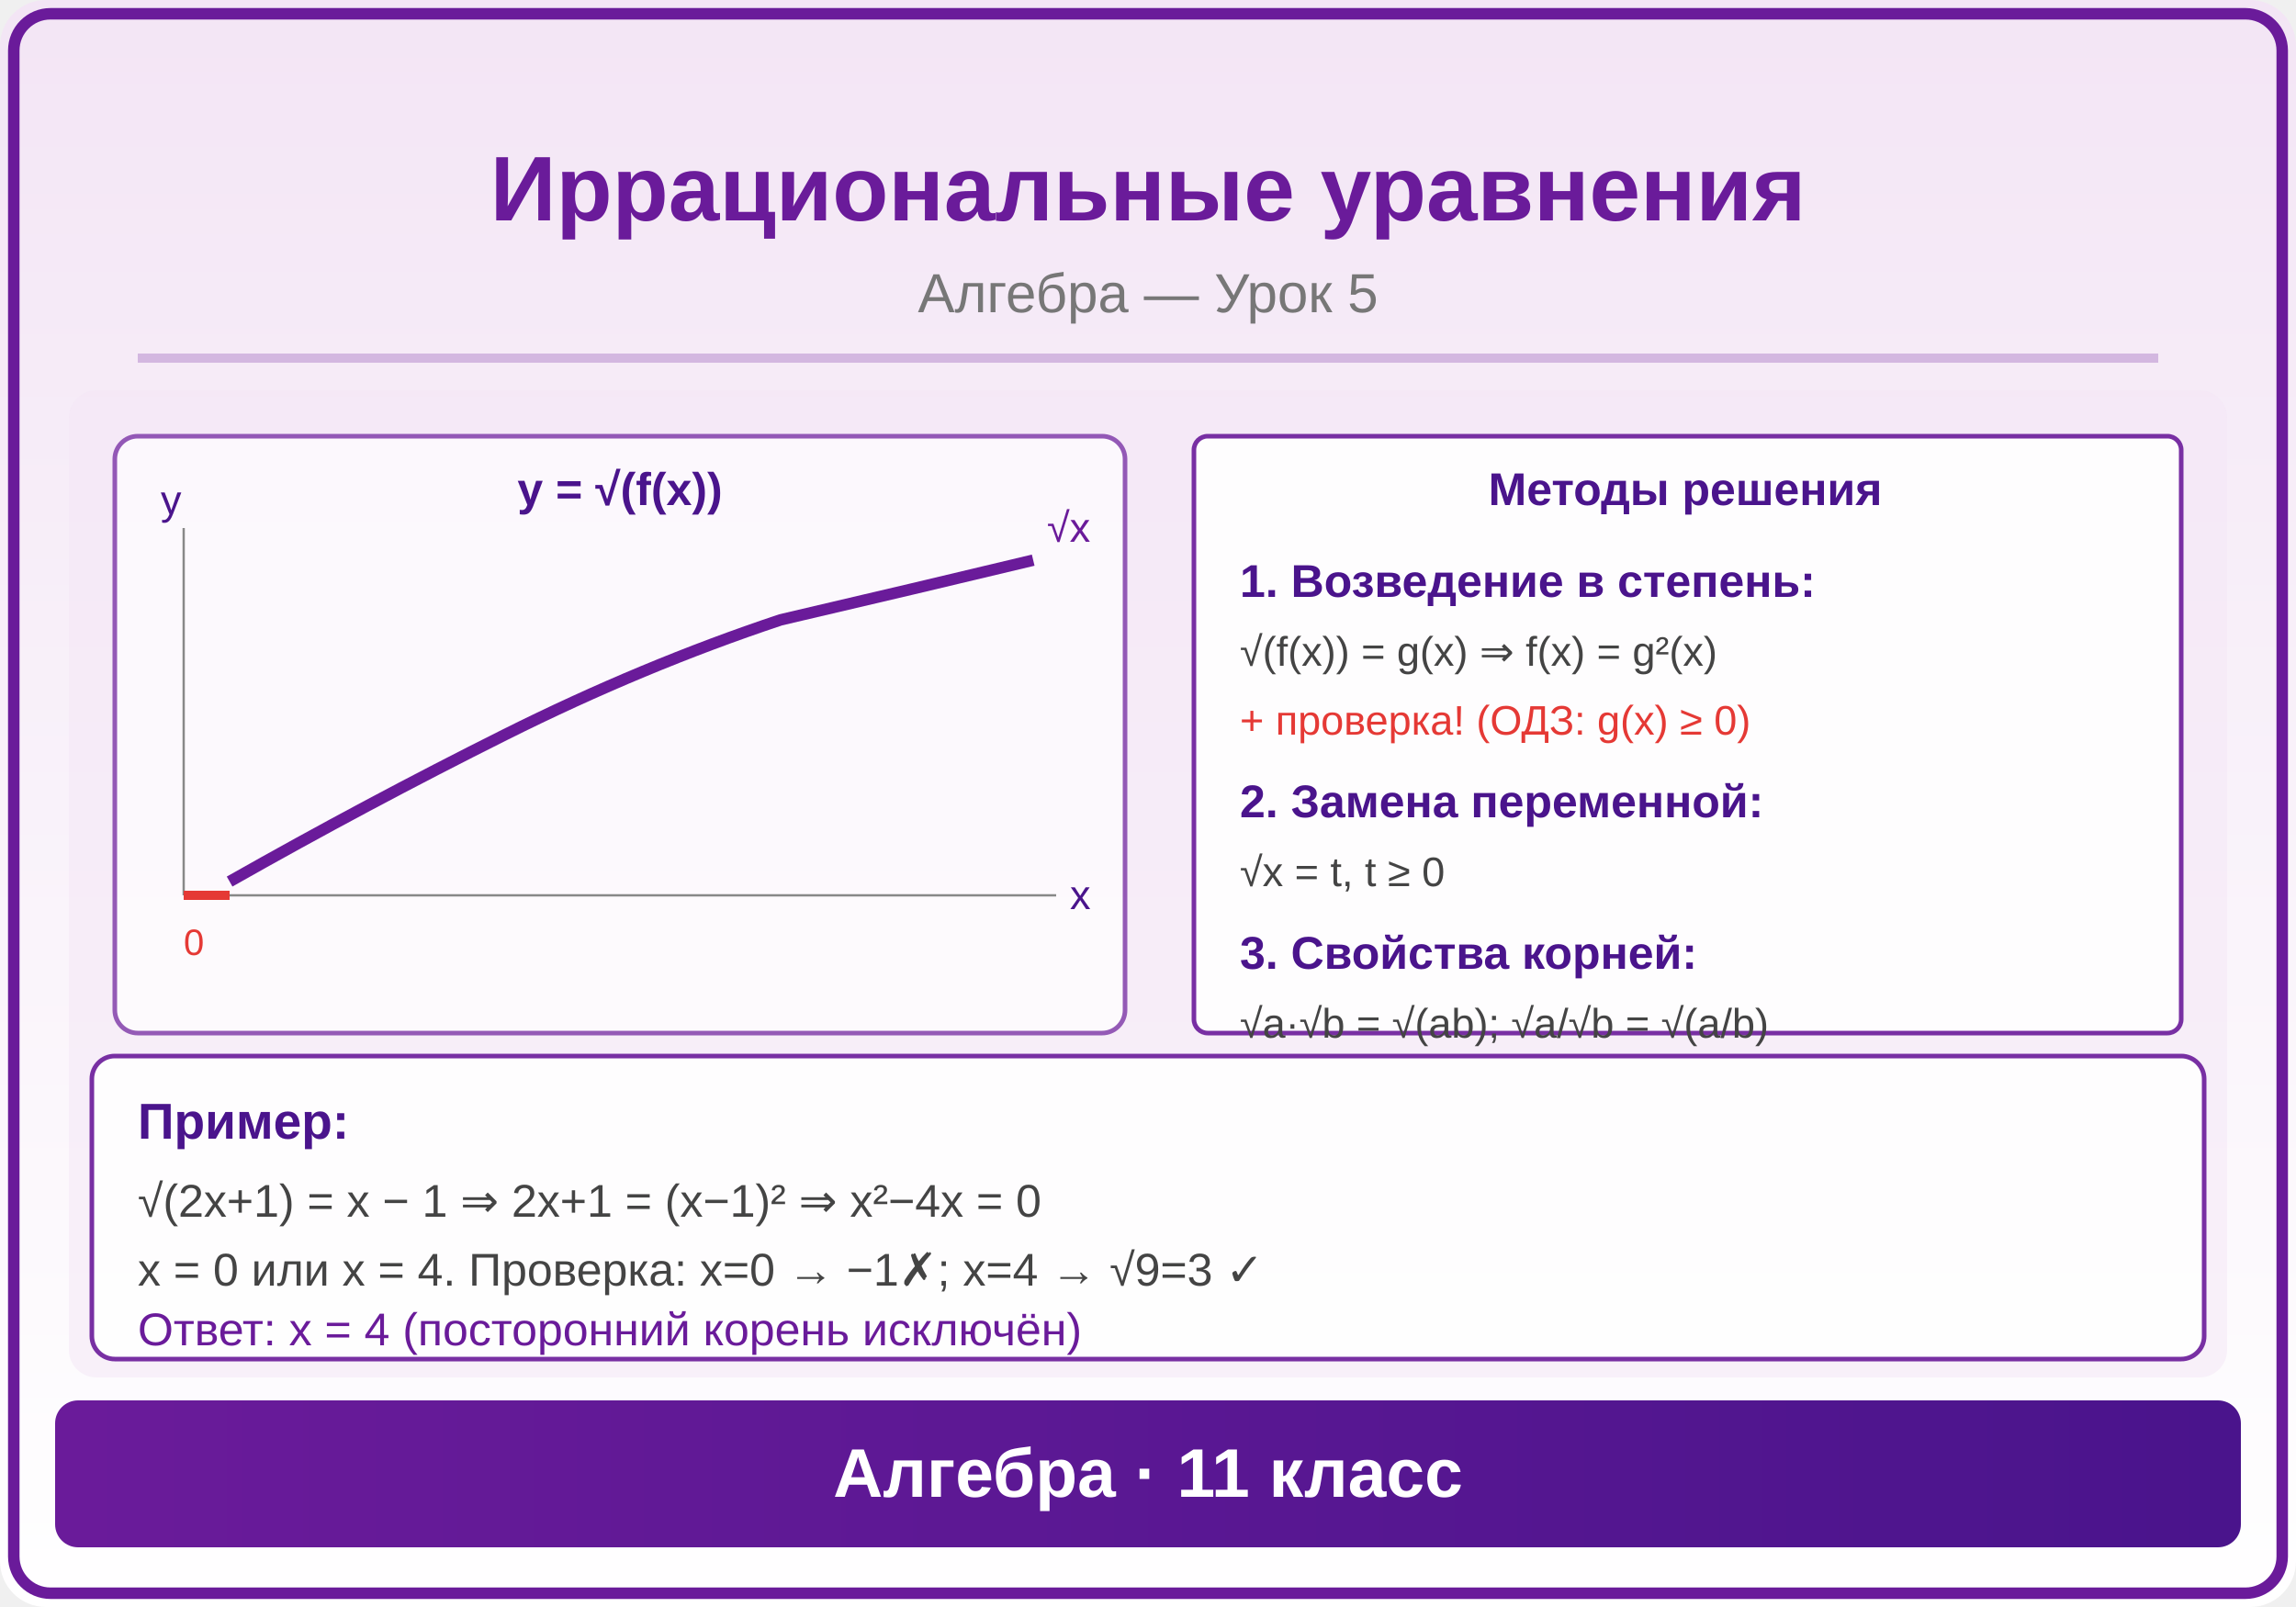
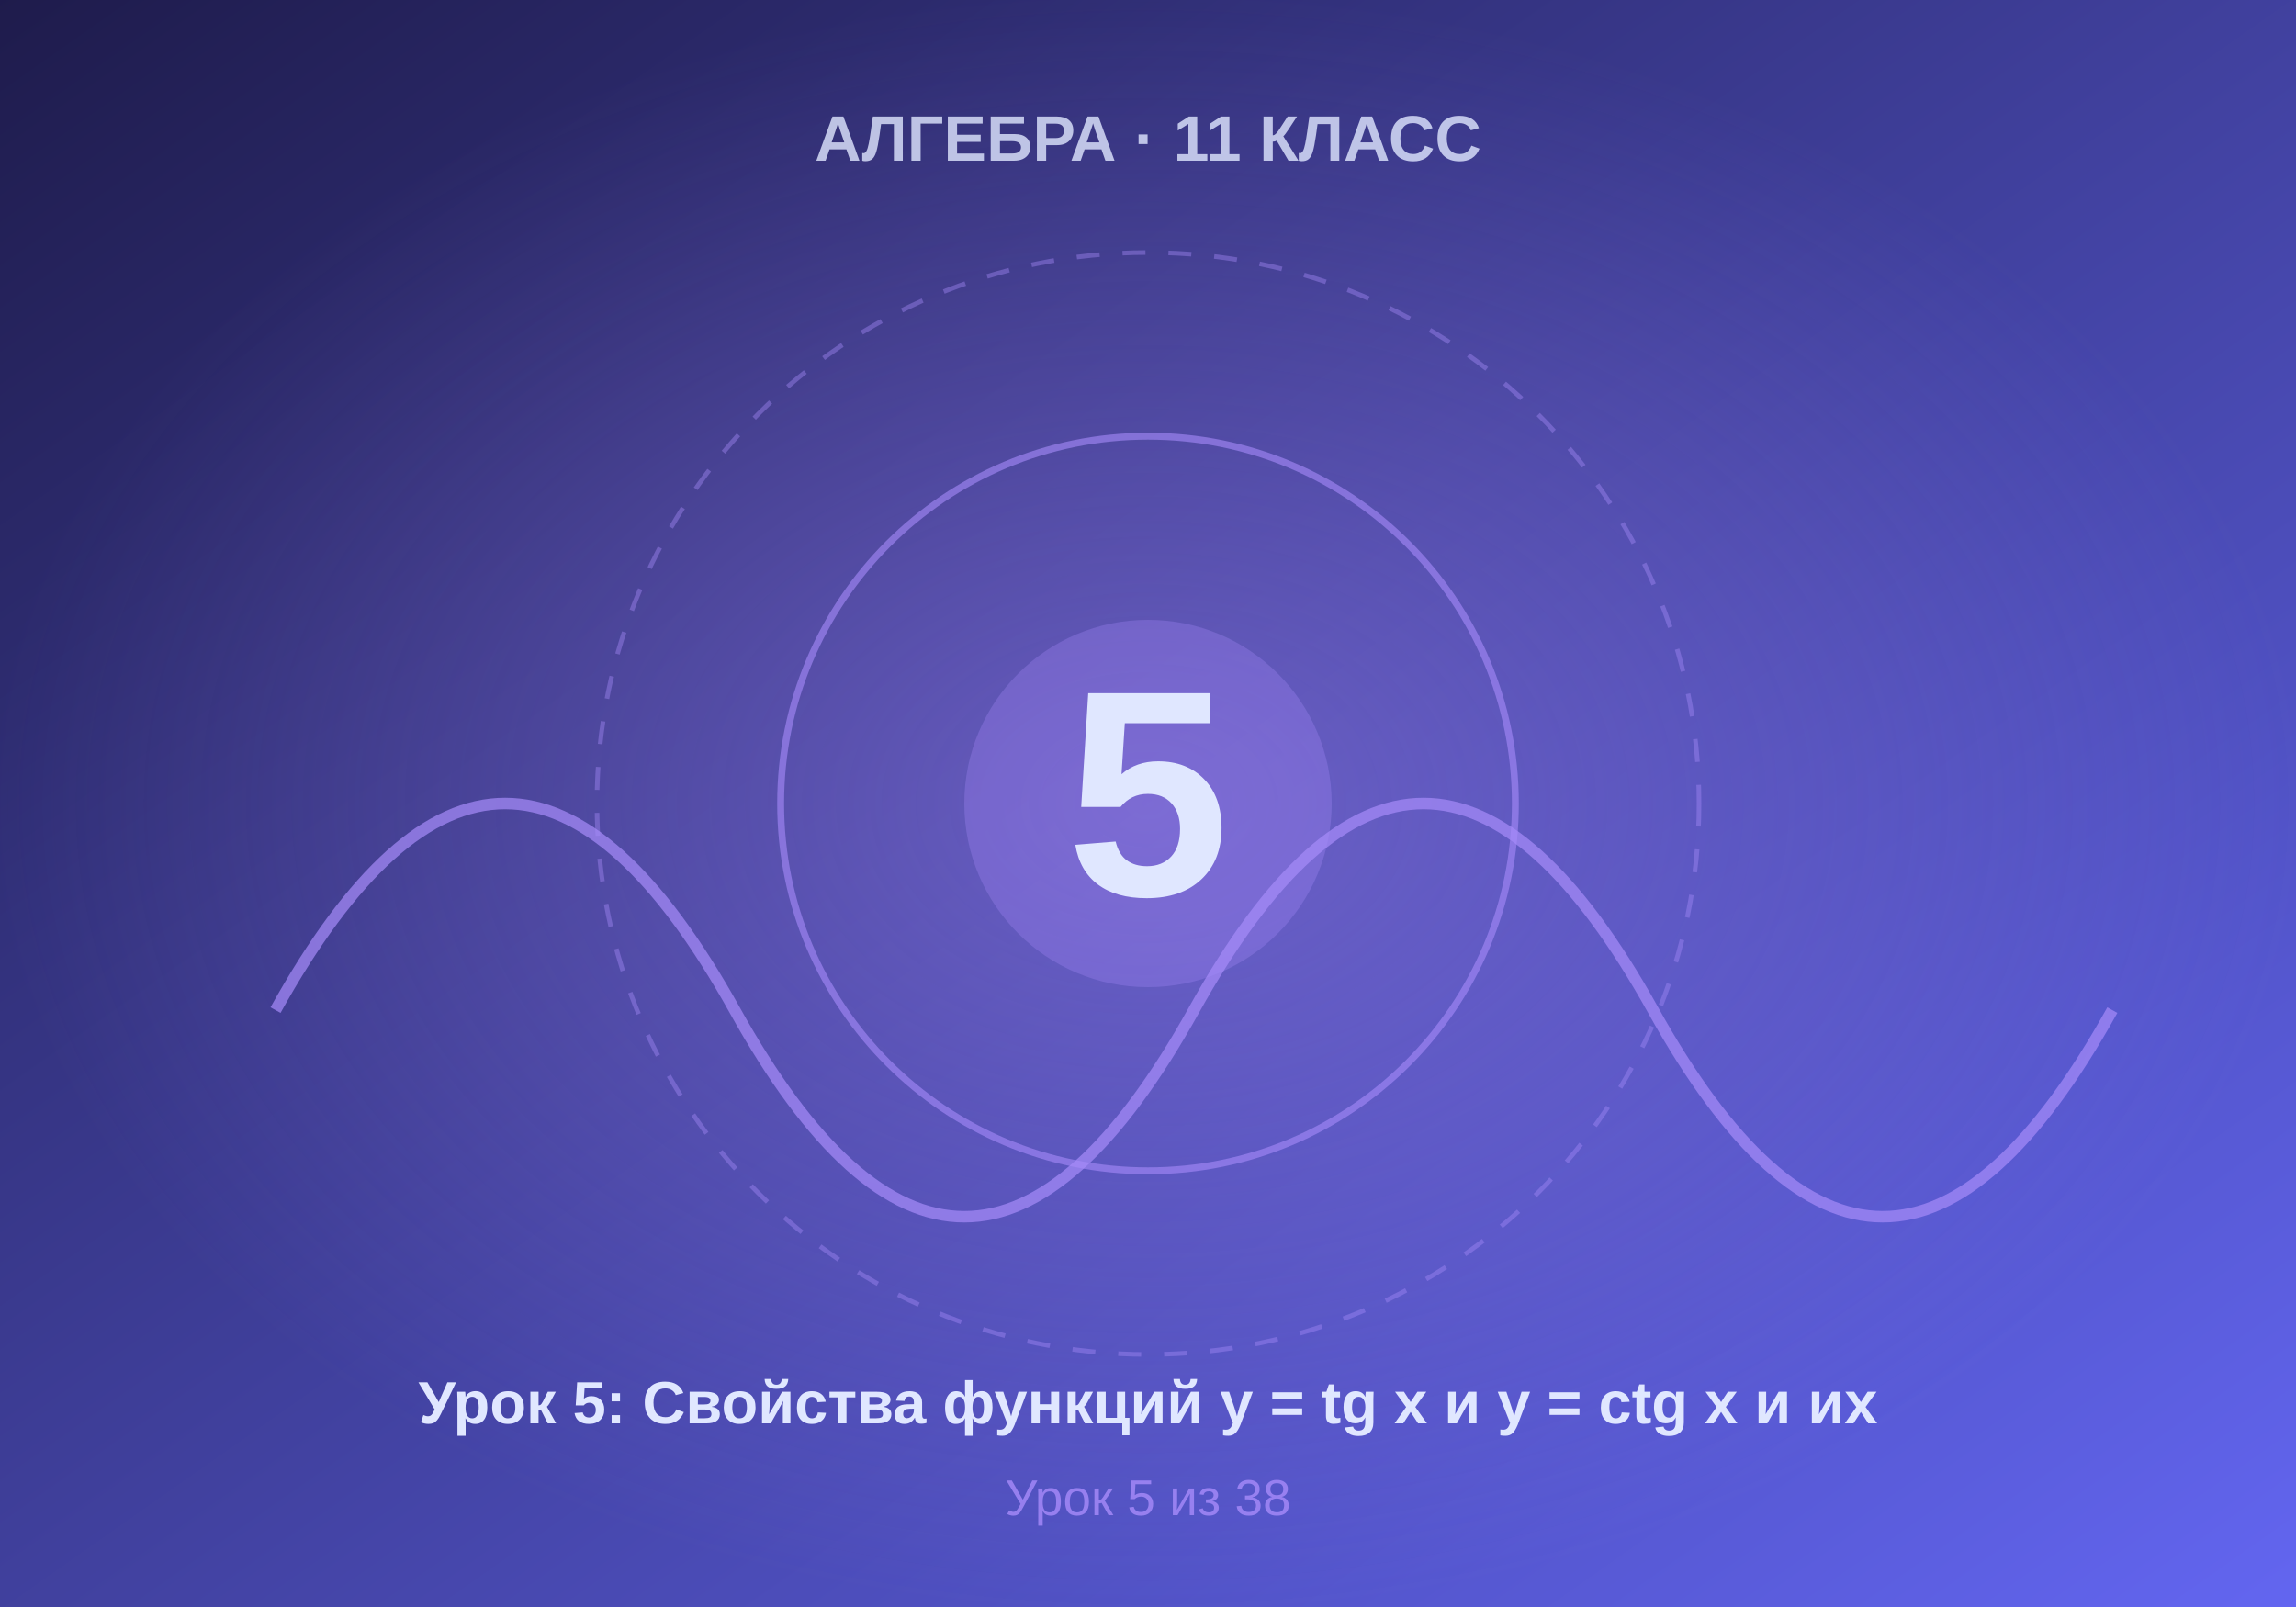
- <svg xmlns="http://www.w3.org/2000/svg" viewBox="0 0 500 350">
+ <svg xmlns="http://www.w3.org/2000/svg" viewBox="0 0 500 350" width="500" height="350">
  <defs>
-     <linearGradient id="bg" x1="0" y1="0" x2="0" y2="1">
-       <stop offset="0%" stop-color="#F3E5F5" />
-       <stop offset="100%" stop-color="#FFFFFF" />
+     <linearGradient id="bgGrad" x1="0%" y1="0%" x2="100%" y2="100%">
+       <stop offset="0%" style="stop-color:#1e1b4b" />
+       <stop offset="100%" style="stop-color:#6366f1" />
    </linearGradient>
-     <linearGradient id="panel" x1="0" y1="0" x2="1" y2="0">
-       <stop offset="0%" stop-color="#6A1B9A" />
-       <stop offset="100%" stop-color="#4A148C" />
-     </linearGradient>
-     <marker id="arrowBlue" markerWidth="6" markerHeight="4" refX="6" refY="2" orient="auto">
-       <polygon points="0,0 6,2 0,4" fill="#6A1B9A" />
-     </marker>
-     <marker id="arrowRed" markerWidth="6" markerHeight="4" refX="6" refY="2" orient="auto">
-       <polygon points="0,0 6,2 0,4" fill="#E53935" />
-     </marker>
-     <marker id="arrowGreen" markerWidth="6" markerHeight="4" refX="6" refY="2" orient="auto">
-       <polygon points="0,0 6,2 0,4" fill="#4CAF50" />
-     </marker>
-     <marker id="arrowDark" markerWidth="6" markerHeight="4" refX="6" refY="2" orient="auto">
-       <polygon points="0,0 6,2 0,4" fill="#333" />
-     </marker>
+     <radialGradient id="centerGlow" cx="50%" cy="50%" r="50%">
+       <stop offset="0%" style="stop-color:#a78bfa;stop-opacity:0.4" />
+       <stop offset="100%" style="stop-color:#a78bfa;stop-opacity:0" />
+     </radialGradient>
  </defs>
-   <rect width="500" height="350" fill="url(#bg)" rx="10" />
-   <rect x="3" y="3" width="494" height="344" rx="8" fill="none" stroke="#6A1B9A" stroke-width="2.5" />
-   <text x="250" y="48" font-family="Arial,sans-serif" font-size="20" font-weight="bold" fill="#6A1B9A" text-anchor="middle">Иррациональные уравнения</text>
-   <text x="250" y="68" font-family="Arial,sans-serif" font-size="12" fill="#777" text-anchor="middle">Алгебра — Урок 5</text>
-   <line x1="30" y1="78" x2="470" y2="78" stroke="#6A1B9A" stroke-width="2" opacity="0.25" />
-   <clipPath id="ill">
-     <rect x="15" y="85" width="470" height="215" rx="6" />
-   </clipPath>
-   <g clip-path="url(#ill)">
-     <rect x="15" y="85" width="470" height="215" fill="#F3E5F5" opacity="0.5" />
-     <rect x="25" y="95" width="220" height="130" rx="5" fill="white" opacity="0.7" stroke="#6A1B9A" stroke-width="1" />
-     <text x="135" y="110" font-family="Arial,sans-serif" font-size="10" fill="#4A148C" text-anchor="middle" font-weight="bold">y = √(f(x))</text>
-     <line x1="40" y1="195" x2="230" y2="195" stroke="#888" stroke-width="0.5" />
-     <line x1="40" y1="195" x2="40" y2="115" stroke="#888" stroke-width="0.5" />
-     <path d="M50,192 Q80,175 110,160 Q140,145 170,135 Q200,128 225,122" fill="none" stroke="#6A1B9A" stroke-width="2.5" />
-     <text x="228" y="118" font-family="Arial,sans-serif" font-size="9" fill="#6A1B9A">√x</text>
-     <line x1="40" y1="195" x2="50" y2="195" stroke="#E53935" stroke-width="2" />
-     <text x="40" y="208" font-family="Arial,sans-serif" font-size="8" fill="#E53935">0</text>
-     <text x="35" y="112" font-family="Arial,sans-serif" font-size="9" fill="#4A148C">y</text>
-     <text x="233" y="198" font-family="Arial,sans-serif" font-size="9" fill="#4A148C">x</text>
-     <rect x="260" y="95" width="215" height="130" rx="3" fill="white" opacity="0.9" stroke="#6A1B9A" stroke-width="1" />
-     <text x="367" y="110" font-family="Arial,sans-serif" font-size="10" fill="#4A148C" text-anchor="middle" font-weight="bold">Методы решения</text>
-     <text x="270" y="130" font-family="Arial,sans-serif" font-size="10" fill="#4A148C" font-weight="bold">1. Возведение в степень:</text>
-     <text x="270" y="145" font-family="Arial,sans-serif" font-size="9" fill="#444">√(f(x)) = g(x) ⇒ f(x) = g²(x)</text>
-     <text x="270" y="160" font-family="Arial,sans-serif" font-size="9" fill="#E53935">+ проверка! (ОДЗ: g(x) ≥ 0)</text>
-     <text x="270" y="178" font-family="Arial,sans-serif" font-size="10" fill="#4A148C" font-weight="bold">2. Замена переменной:</text>
-     <text x="270" y="193" font-family="Arial,sans-serif" font-size="9" fill="#444">√x = t, t ≥ 0</text>
-     <text x="270" y="211" font-family="Arial,sans-serif" font-size="10" fill="#4A148C" font-weight="bold">3. Свойства корней:</text>
-     <text x="270" y="226" font-family="Arial,sans-serif" font-size="9" fill="#444">√a·√b = √(ab); √a/√b = √(a/b)</text>
-     <rect x="20" y="230" width="460" height="66" rx="5" fill="white" opacity="0.9" stroke="#6A1B9A" stroke-width="1" />
-     <text x="30" y="248" font-family="Arial,sans-serif" font-size="11" fill="#4A148C" font-weight="bold">Пример:</text>
-     <text x="30" y="265" font-family="Arial,sans-serif" font-size="10" fill="#444">√(2x+1) = x − 1  ⇒  2x+1 = (x−1)²  ⇒  x²−4x = 0</text>
-     <text x="30" y="280" font-family="Arial,sans-serif" font-size="10" fill="#444">x = 0 или x = 4. Проверка: x=0 → −1✗; x=4 → √9=3 ✓</text>
-     <text x="30" y="293" font-family="Arial,sans-serif" font-size="10" fill="#6A1B9A">Ответ: x = 4 (посторонний корень исключён)</text>
-   </g>
-   <rect x="12" y="305" width="476" height="32" rx="5" fill="url(#panel)" />
-   <text x="250" y="326" font-family="Arial,sans-serif" font-size="15" text-anchor="middle" fill="white" font-weight="bold">Алгебра · 11 класс</text>
+   <rect width="500" height="350" fill="url(#bgGrad)" />
+   <rect width="500" height="350" fill="url(#centerGlow)" />
+   <circle cx="250" cy="175" r="120" fill="none" stroke="#a78bfa" stroke-width="1" stroke-dasharray="5,5" opacity="0.4" />
+   <circle cx="250" cy="175" r="80" fill="none" stroke="#a78bfa" stroke-width="1.5" opacity="0.6" />
+   <circle cx="250" cy="175" r="40" fill="#a78bfa" opacity="0.3" />
+   <text x="250" y="195" font-family="Arial, sans-serif" font-size="64" font-weight="bold" fill="#e0e7ff" text-anchor="middle">5</text>
+   <text x="250" y="35" font-family="Arial, sans-serif" font-size="14" font-weight="bold" fill="#e0e7ff" text-anchor="middle" opacity="0.8">АЛГЕБРА · 11 КЛАСС</text>
+   <text x="250" y="310" font-family="Arial, sans-serif" font-size="13" font-weight="bold" fill="#e0e7ff" text-anchor="middle">Урок 5: Свойства функций y = tg x и y = ctg x и их</text>
+   <text x="250" y="330" font-family="Arial, sans-serif" font-size="11" fill="#a78bfa" text-anchor="middle" opacity="0.8">Урок 5 из 38</text>
+   <path d="M 60 220 Q 110 130 160 220 T 260 220 T 360 220 T 460 220" fill="none" stroke="#a78bfa" stroke-width="2.5" opacity="0.7" />
</svg>
